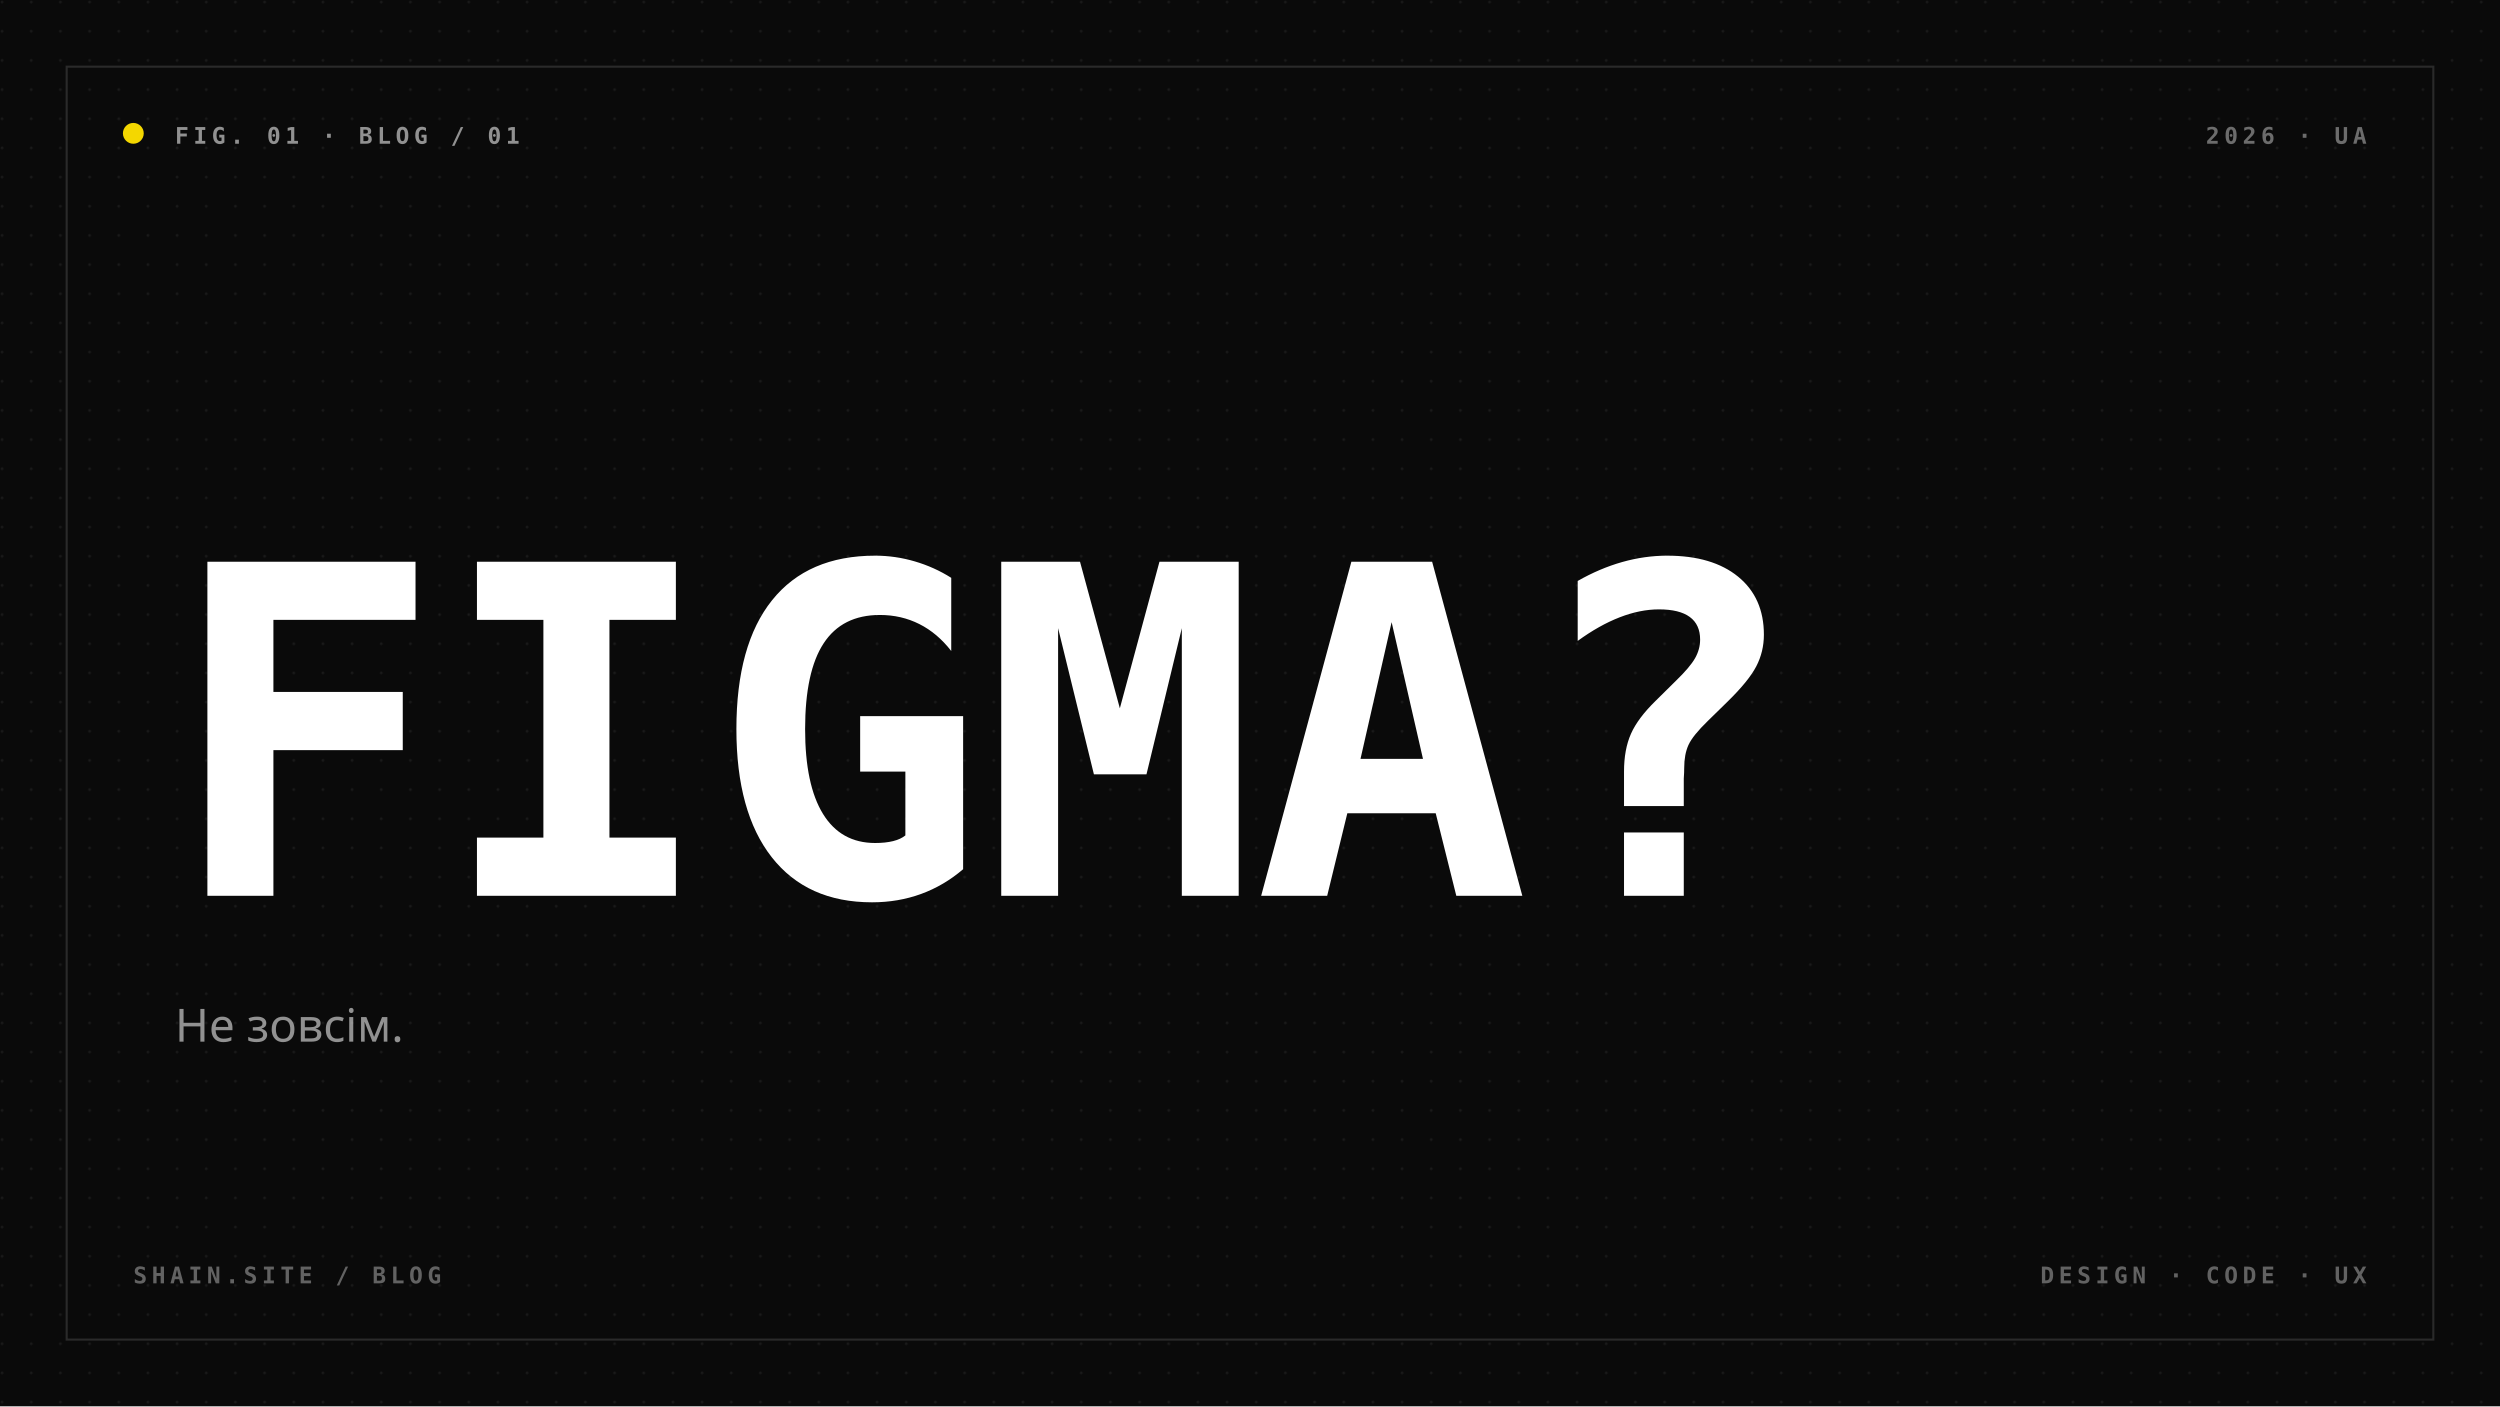
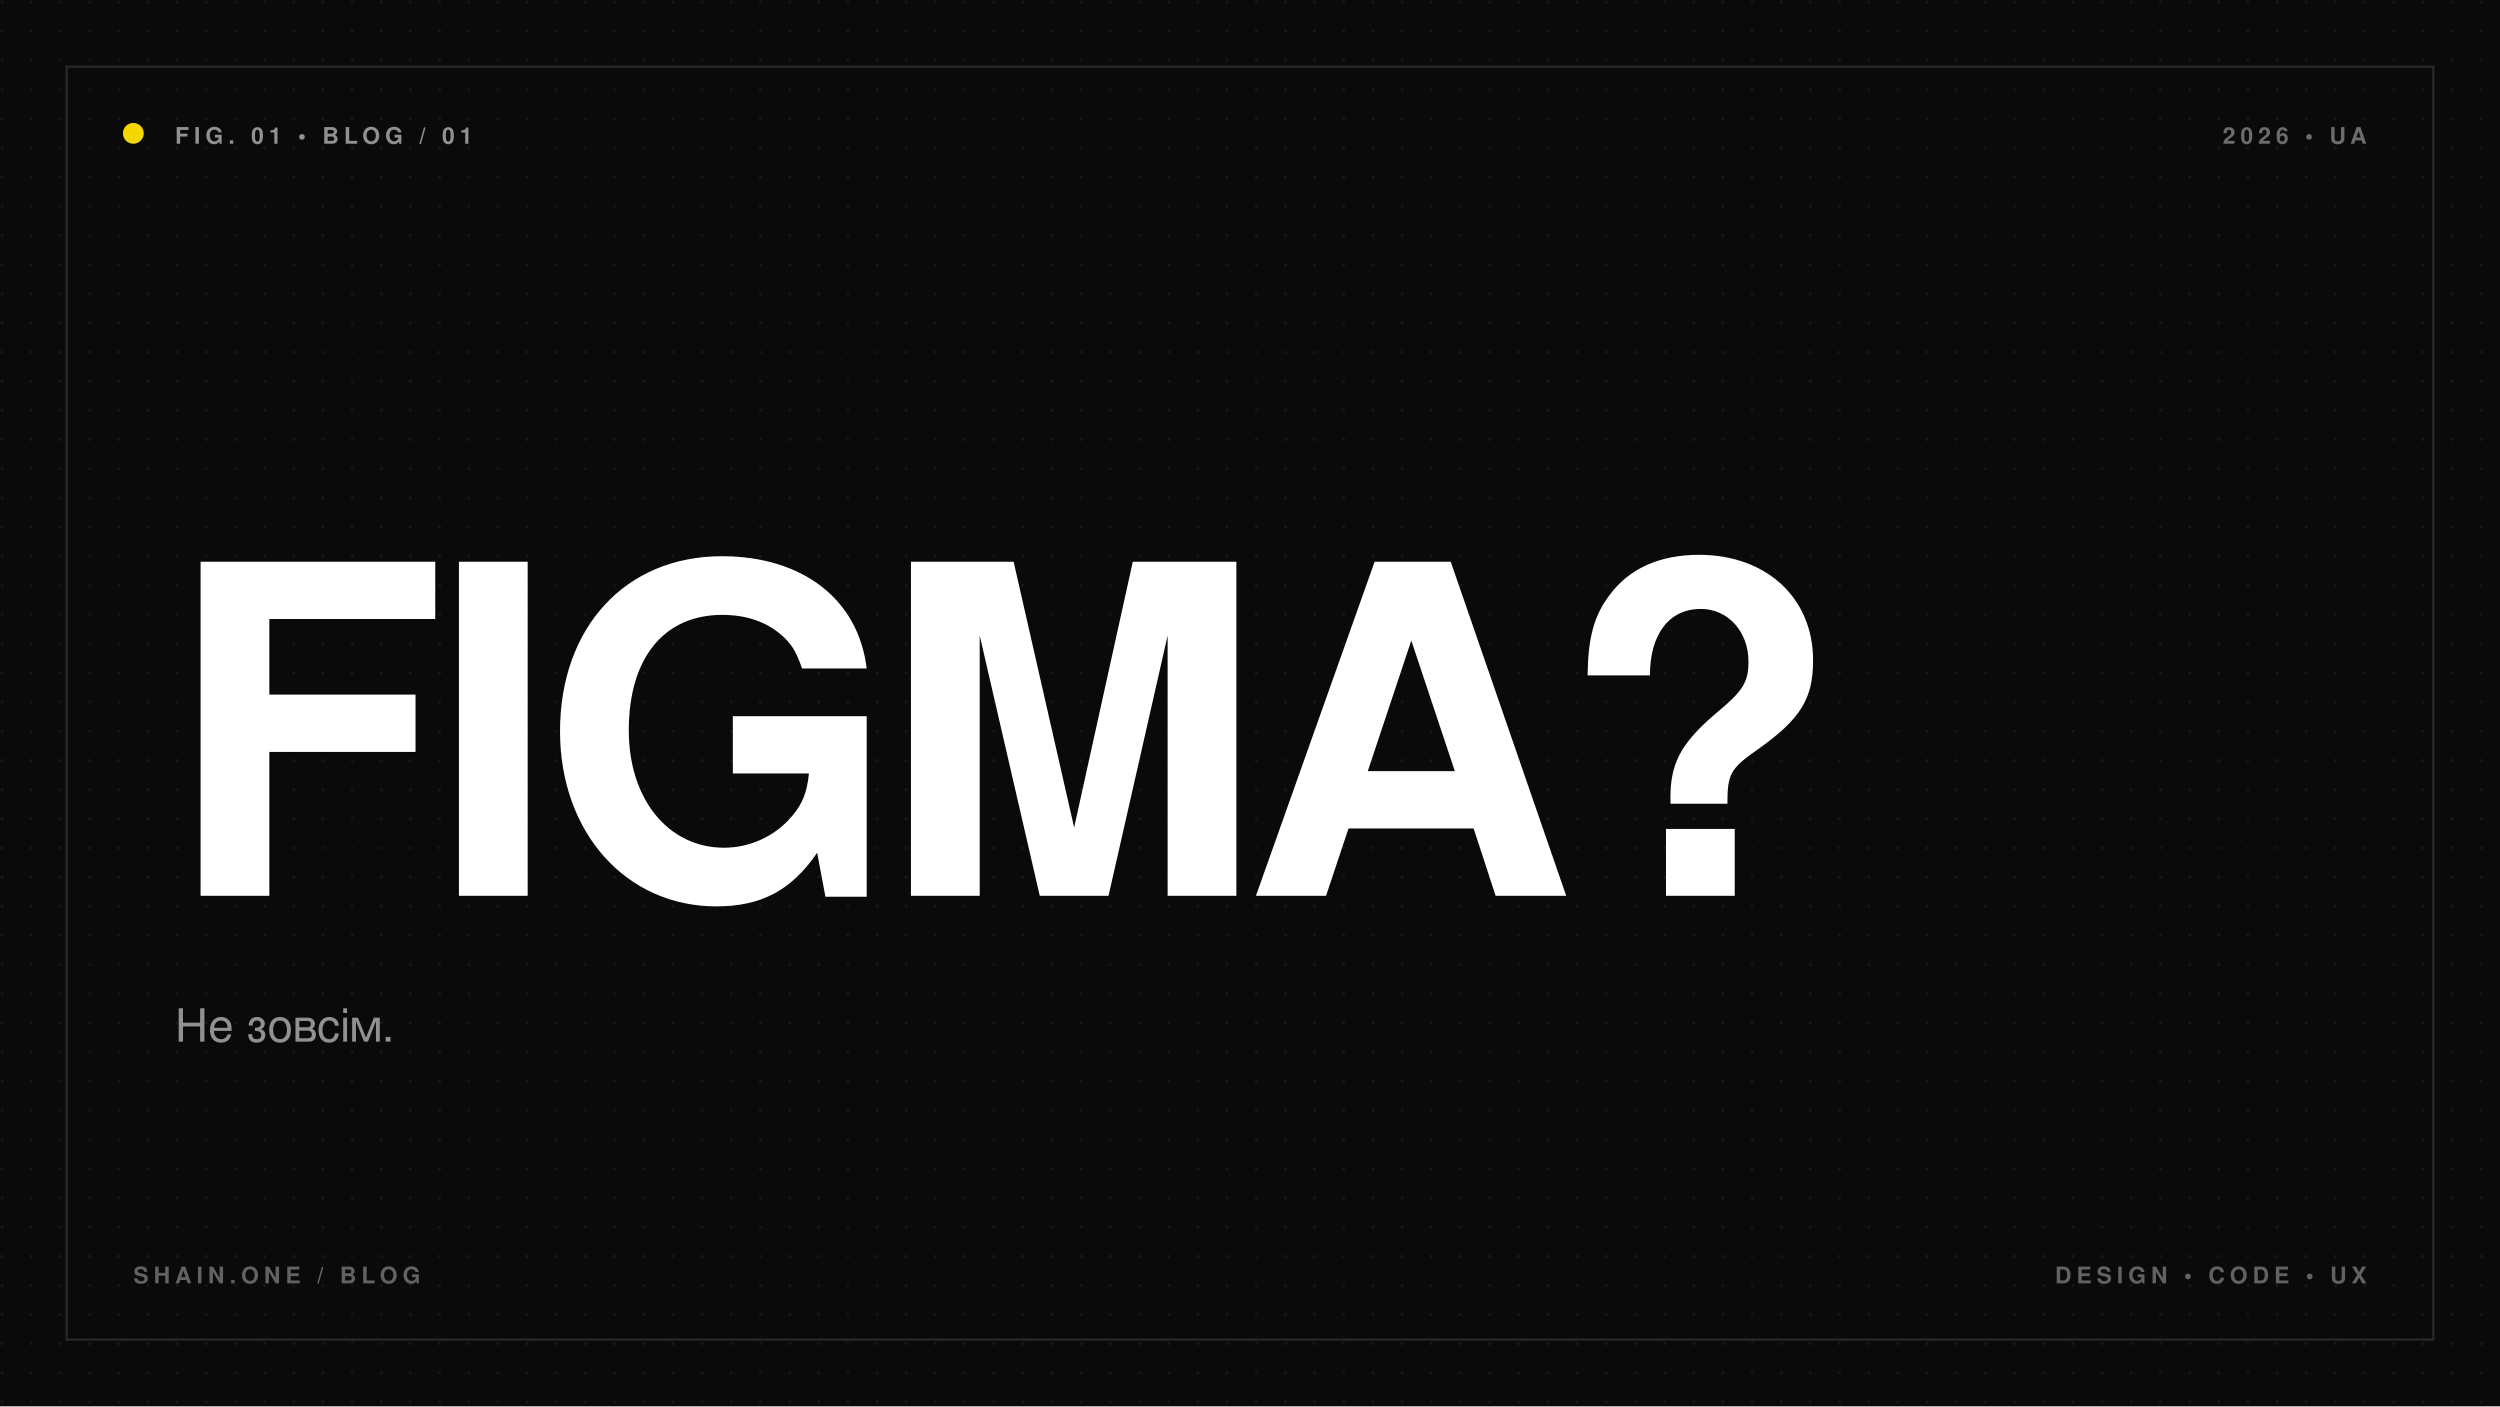
<svg xmlns="http://www.w3.org/2000/svg" viewBox="0 0 1200 675" preserveAspectRatio="xMidYMid slice" role="img" aria-label="Figma не вмерла - cover">
  <defs>
    <pattern id="dots" x="0" y="0" width="14" height="14" patternUnits="userSpaceOnUse">
      <circle cx="1" cy="1" r="0.7" fill="rgba(255,255,255,0.06)" />
    </pattern>
  </defs>
  <rect width="1200" height="675" fill="#0A0A0A" />
  <rect width="1200" height="675" fill="url(#dots)" />
  <rect x="32" y="32" width="1136" height="611" fill="none" stroke="#2A2A2A" stroke-width="1" />
  <circle cx="64" cy="64" r="5" fill="#F4D700" />
-   <text x="84" y="69" fill="rgba(255,255,255,0.55)" font-family="ui-monospace, 'Space Mono', monospace" font-size="11" letter-spacing="2.2" font-weight="700">FIG. 01 · BLOG / 01</text>
-   <text x="1136" y="69" text-anchor="end" fill="rgba(255,255,255,0.4)" font-family="ui-monospace, 'Space Mono', monospace" font-size="11" letter-spacing="2.2" font-weight="700">2026 · UA</text>
-   <text x="80" y="430" fill="#FFFFFF" font-family="'Doto', ui-monospace, monospace" font-size="220" letter-spacing="-2" font-weight="700">FIGMA?</text>
-   <text x="84" y="500" fill="rgba(255,255,255,0.55)" font-family="ui-sans-serif, 'Space Grotesk', system-ui" font-size="22" font-weight="300">Не зовсім.</text>
-   <text x="64" y="616" fill="rgba(255,255,255,0.36)" font-family="ui-monospace, 'Space Mono', monospace" font-size="11" letter-spacing="2.2" font-weight="700">SHAIN.SITE / BLOG</text>
-   <text x="1136" y="616" text-anchor="end" fill="rgba(255,255,255,0.36)" font-family="ui-monospace, 'Space Mono', monospace" font-size="11" letter-spacing="2.2" font-weight="700">DESIGN · CODE · UX</text>
+   <text x="84" y="69" fill="rgba(255,255,255,0.55)" font-family="Helvetica-Bold,Helvetica,sans-serif" font-size="11" letter-spacing="2.4" font-weight="700">FIG. 01 • BLOG / 01</text>
+   <text x="1136" y="69" text-anchor="end" fill="rgba(255,255,255,0.4)" font-family="Helvetica-Bold,Helvetica,sans-serif" font-size="11" letter-spacing="2.4" font-weight="700">2026 • UA</text>
+   <text x="80" y="430" fill="#FFFFFF" font-family="Helvetica-Bold,Helvetica,sans-serif" font-size="220" letter-spacing="-8" font-weight="700">FIGMA?</text>
+   <text x="84" y="500" fill="rgba(255,255,255,0.55)" font-family="Helvetica,sans-serif" font-size="22" font-weight="300">Не зовсім.</text>
+   <text x="64" y="616" fill="rgba(255,255,255,0.36)" font-family="Helvetica-Bold,Helvetica,sans-serif" font-size="11" letter-spacing="2.4" font-weight="700">SHAIN.ONE / BLOG</text>
+   <text x="1136" y="616" text-anchor="end" fill="rgba(255,255,255,0.36)" font-family="Helvetica-Bold,Helvetica,sans-serif" font-size="11" letter-spacing="2.4" font-weight="700">DESIGN • CODE • UX</text>
</svg>
